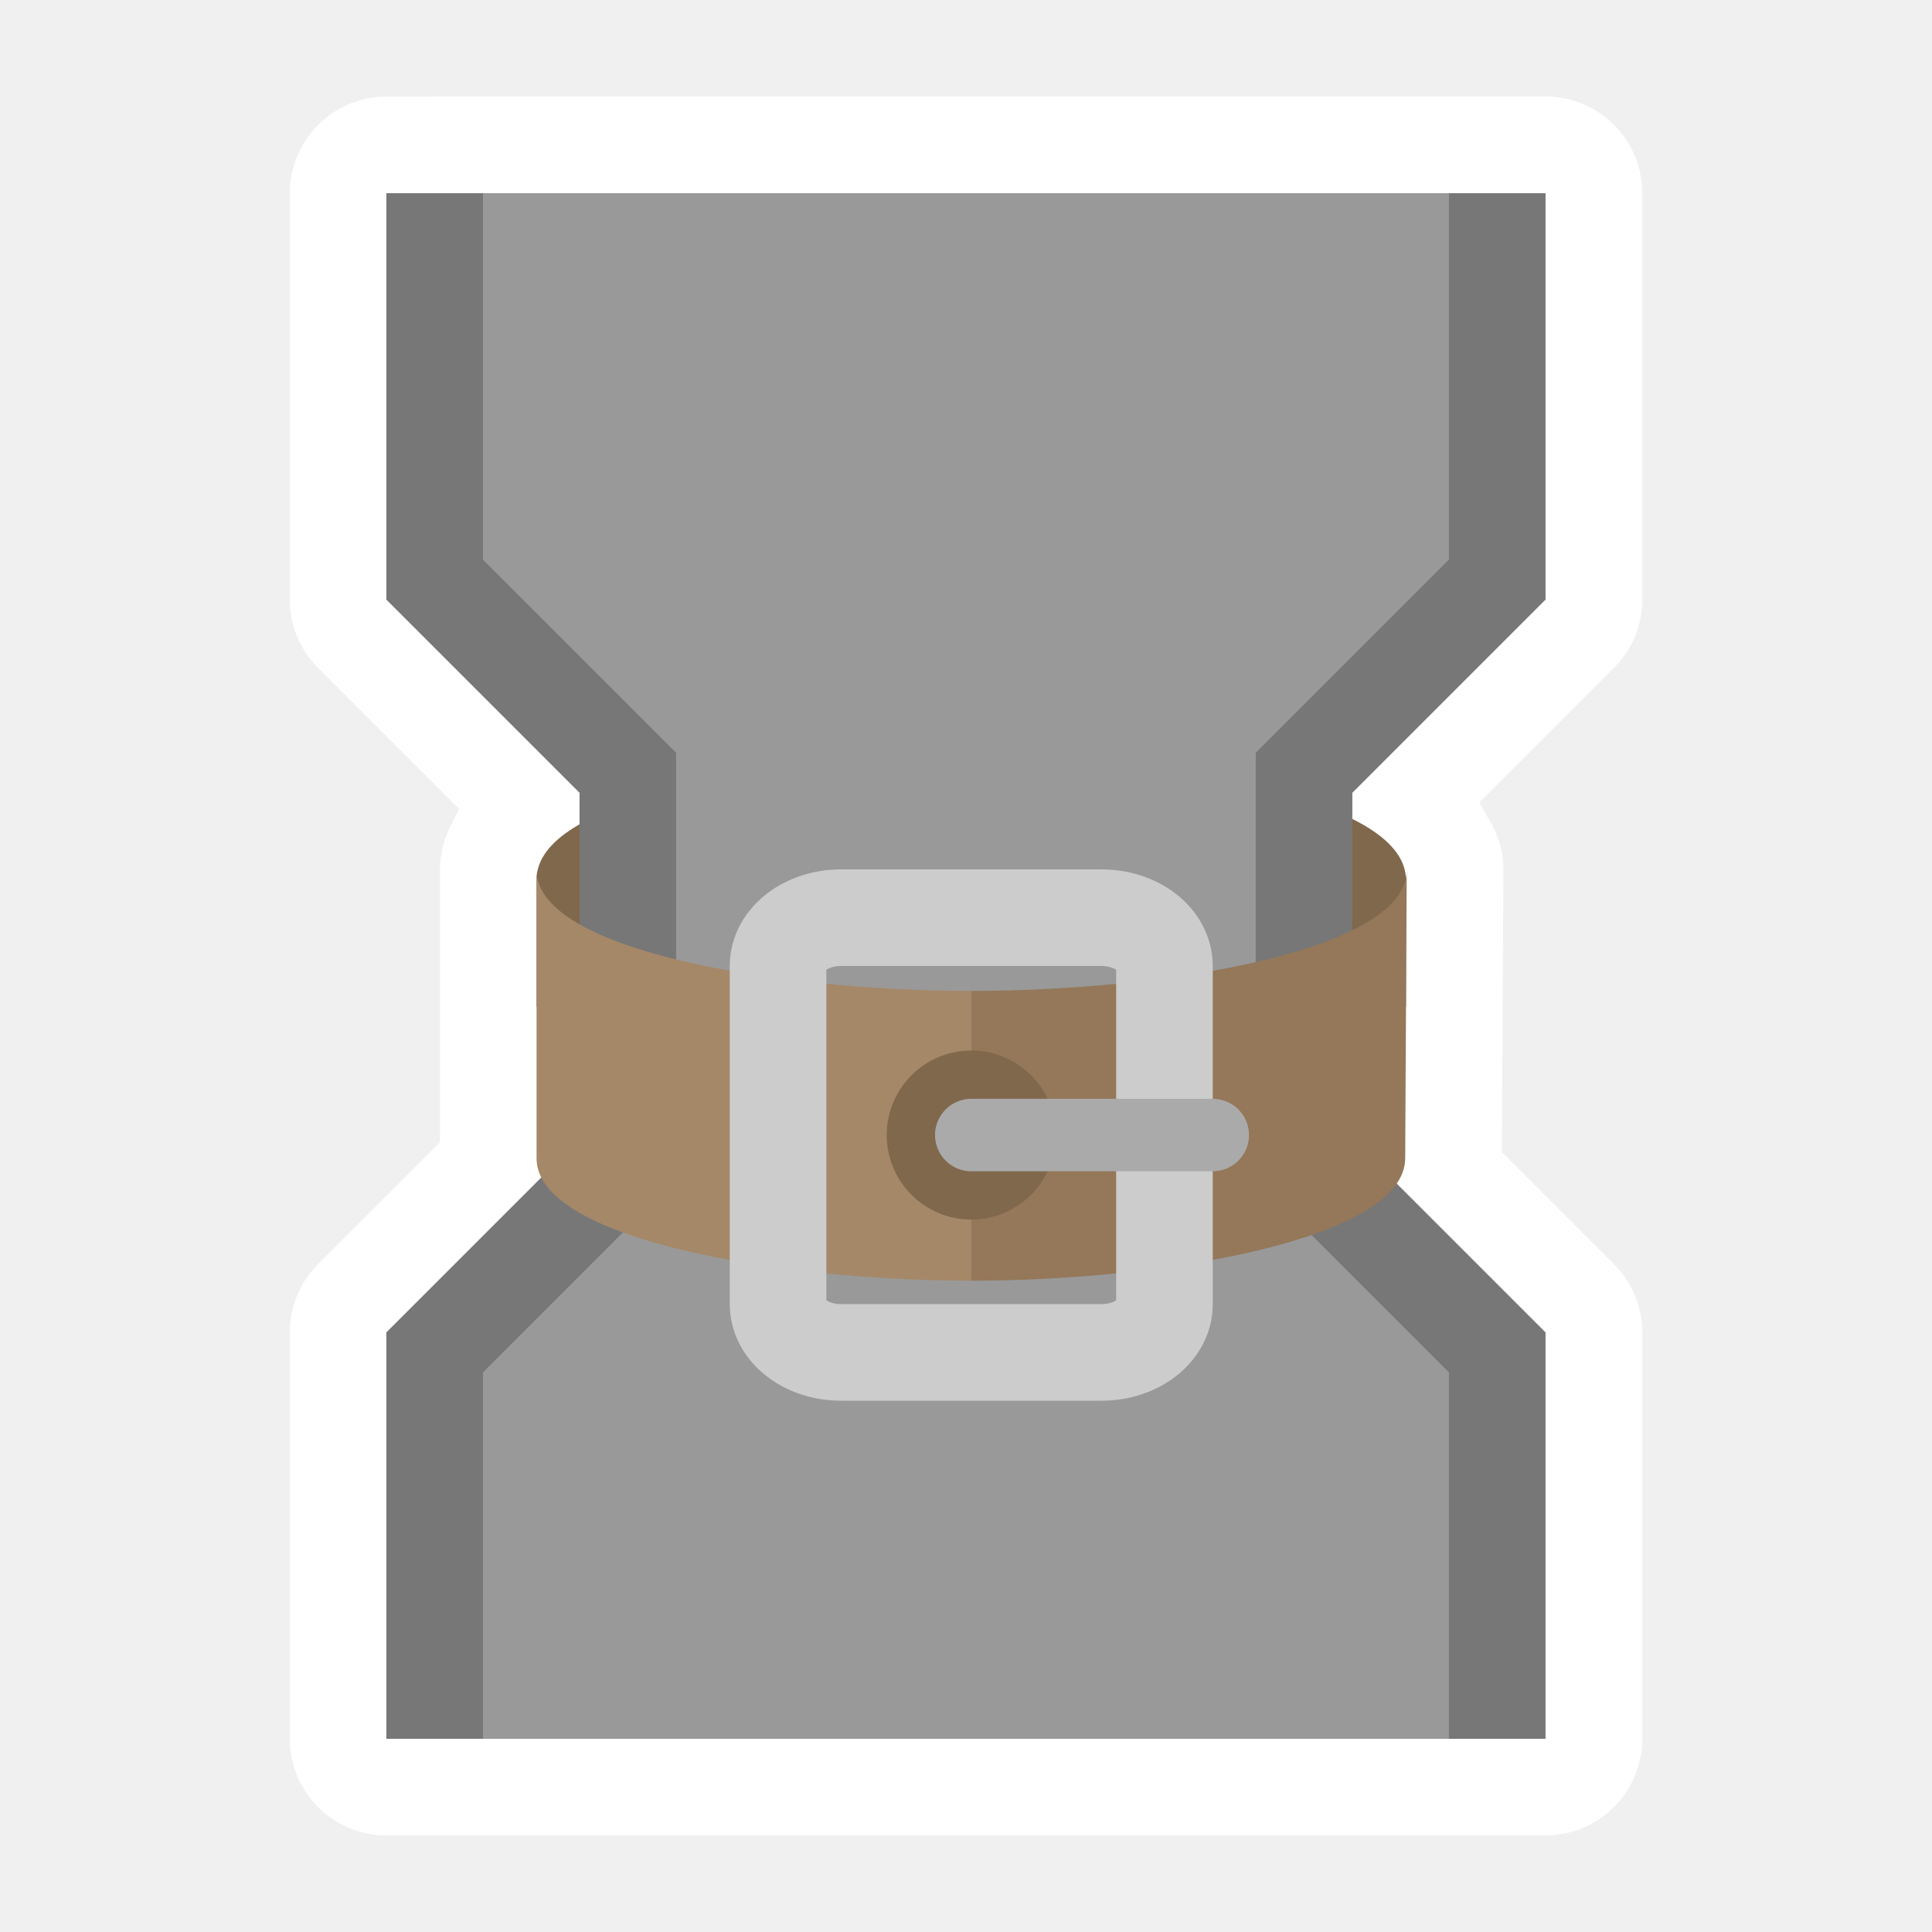
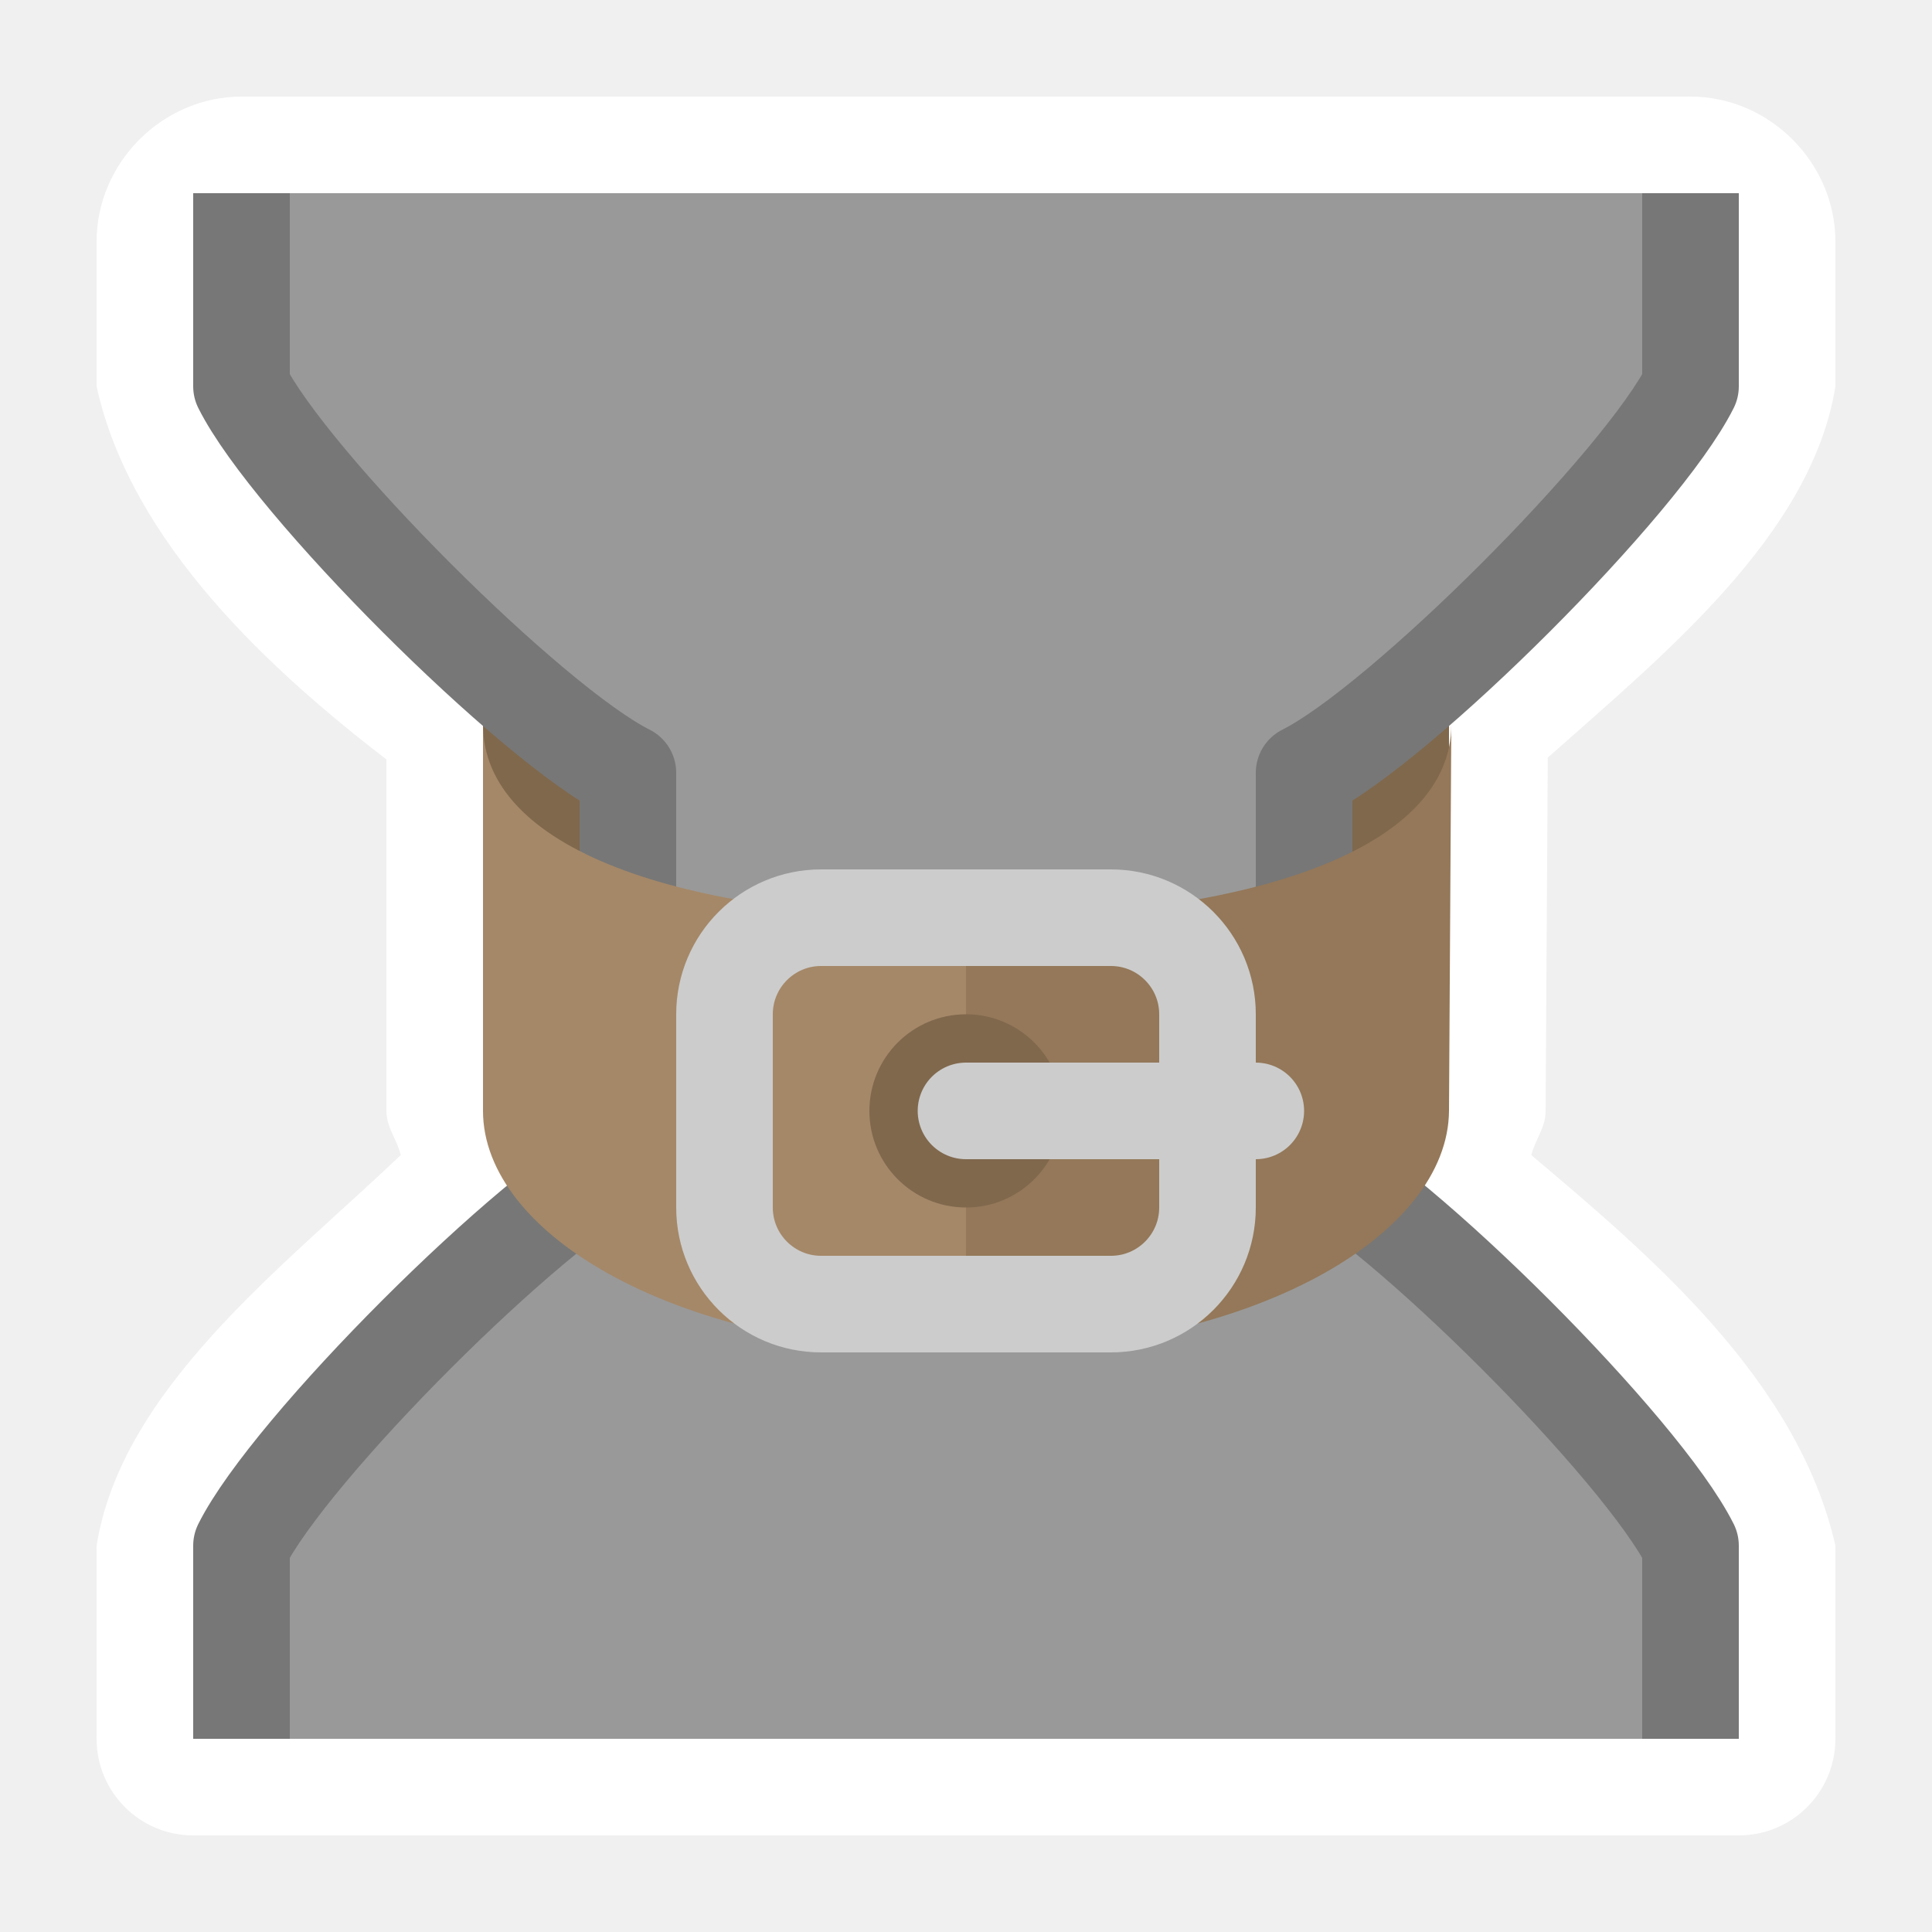
- <svg xmlns="http://www.w3.org/2000/svg" width="40" height="40" version="1.1" viewBox="0 0 40 40">
-   <path d="m8 4v8.414l4 4v0.652c-0.525 0.299-0.841 0.651-0.883 1.053-0.004-0.034-0.008-0.069-0.008-0.104v0.193c0 0.007-2.6e-5 0.013 0 0.02v5.756c0 0.137 0.034 0.269 0.098 0.395l-3.207 3.207v8.414h24v-8.414l-3.084-3.084c0.112-0.163 0.176-0.335 0.178-0.518l0.016-3.141 0.016-2.828c0 0.057-0.008 0.113-0.02 0.168-0.019-0.48-0.426-0.887-1.105-1.225v-0.545l4-4v-8.414h-22z" fill="none" stroke="#fff" stroke-linejoin="round" stroke-width="4" />
-   <g transform="matrix(.25 0 0 .25 4.1089 4)">
-     <path d="m28 56.836c4.72e-4 -13.085 72-13.085 72 0.04v10.501h-72l0.001-10.461c-1.03e-4 -0.027-0.003-0.054-0.003-0.081z" fill="#80684c" stroke-width="2.625" />
-     <path d="m20 0v32l16 16v32l-16 16v32h88v-32l-16-16v-32l16-16v-32z" color="#000000" fill="#999" style="-inkscape-stroke:none" />
-     <path d="m111.56 128v-33.656l-16-16v-28.688l16-16v-33.656h-8v30.344l-16 16v35.312l16 16v30.344zm-96-128v33.656l16 16v28.688l-16 16v33.656h8v-30.344l16-16v-35.312l-16-16v-30.344z" color="#000000" fill="#777" style="-inkscape-stroke:none" />
-     <path d="m28 56.062c0 6.68 20 10 36 10v24c-16 0-36-3.445-36-10.125z" fill="#a58868" stroke-width="2.625" />
-     <path d="m64 66.063v24c16 0 35.887-3.446 35.937-10.126l0.126-23.874c1e-5 6.68-20.063 10-36.063 10z" fill="#947859" stroke-width="2.625" />
-     <rect x="48" y="60" width="32" height="36" rx="5.205" ry="4" fill="none" stroke="#ccc" stroke-width="8" />
-     <circle cx="64" cy="78" r="7" fill="#80684d" stroke-width="1.167" />
-     <path d="m84 78h-20" fill="none" stroke="#aaa" stroke-linecap="round" stroke-width="6" />
+ <svg xmlns="http://www.w3.org/2000/svg" version="1.1" viewBox="0 0 40 40">
+   <g>
+     <path d="m5 2c-1.633 1.633e-4 -3 1.367-3 3v3c0.718 3.271 3.668 5.928 6 7.723v7.277c0 0.342 0.222 0.594 0.297 0.914-2.419 2.308-5.775 4.825-6.297 8.086v4c1.1e-4 1.105 0.895 2 2 2h32c1.105-1.1e-4 2-0.895 2-2v-4c-0.785-3.448-3.872-6.037-6.295-8.084 0.074-0.315 0.292-0.563 0.295-0.9v-0.004l0.045-7.326c2.361-2.101 5.461-4.598 5.955-7.686v-3c-1.63e-4 -1.633-1.367-3-3-3z" fill="#fff" />
  </g>
+   <path d="m10 14.985c1.8e-4 -4.985 20-4.985 20 0.015v4h-20l5.5e-4 -3.985c-3.9e-5 -0.01-0.001-0.021-0.001-0.031z" fill="#80684c" />
+   <path d="m4 4v4l8 8v8l-8 8v4h32v-4l-8-8v-8l8-8v-4z" fill="#999" />
+   <path d="m5 4v4c1 2 6 7 8 8v8c-2 1-7 6-8 8v4m30 0v-4c-1-2-6-7-8-8v-8c2-1 7-6 8-8v-4" fill="none" stroke="#777" stroke-linejoin="round" stroke-width="2" />
+   <path d="m10 15c0 2.545 4 4 10 4v9c-6 0-10-2.455-10-5z" fill="#a58868" />
+   <path d="m20 19v9c6 0 9.981-2.455 10-5l0.048-8c2e-6 2.545-4.048 4-10.048 4z" fill="#947859" />
+   <rect x="15" y="19" width="10" height="8" ry="2" fill="none" stroke="#ccc" stroke-width="2" />
+   <circle cx="20" cy="23" r="2" fill="#80684d" />
+   <path d="m26 23h-6" fill="none" stroke="#ccc" stroke-linecap="round" stroke-width="2" />
</svg>
